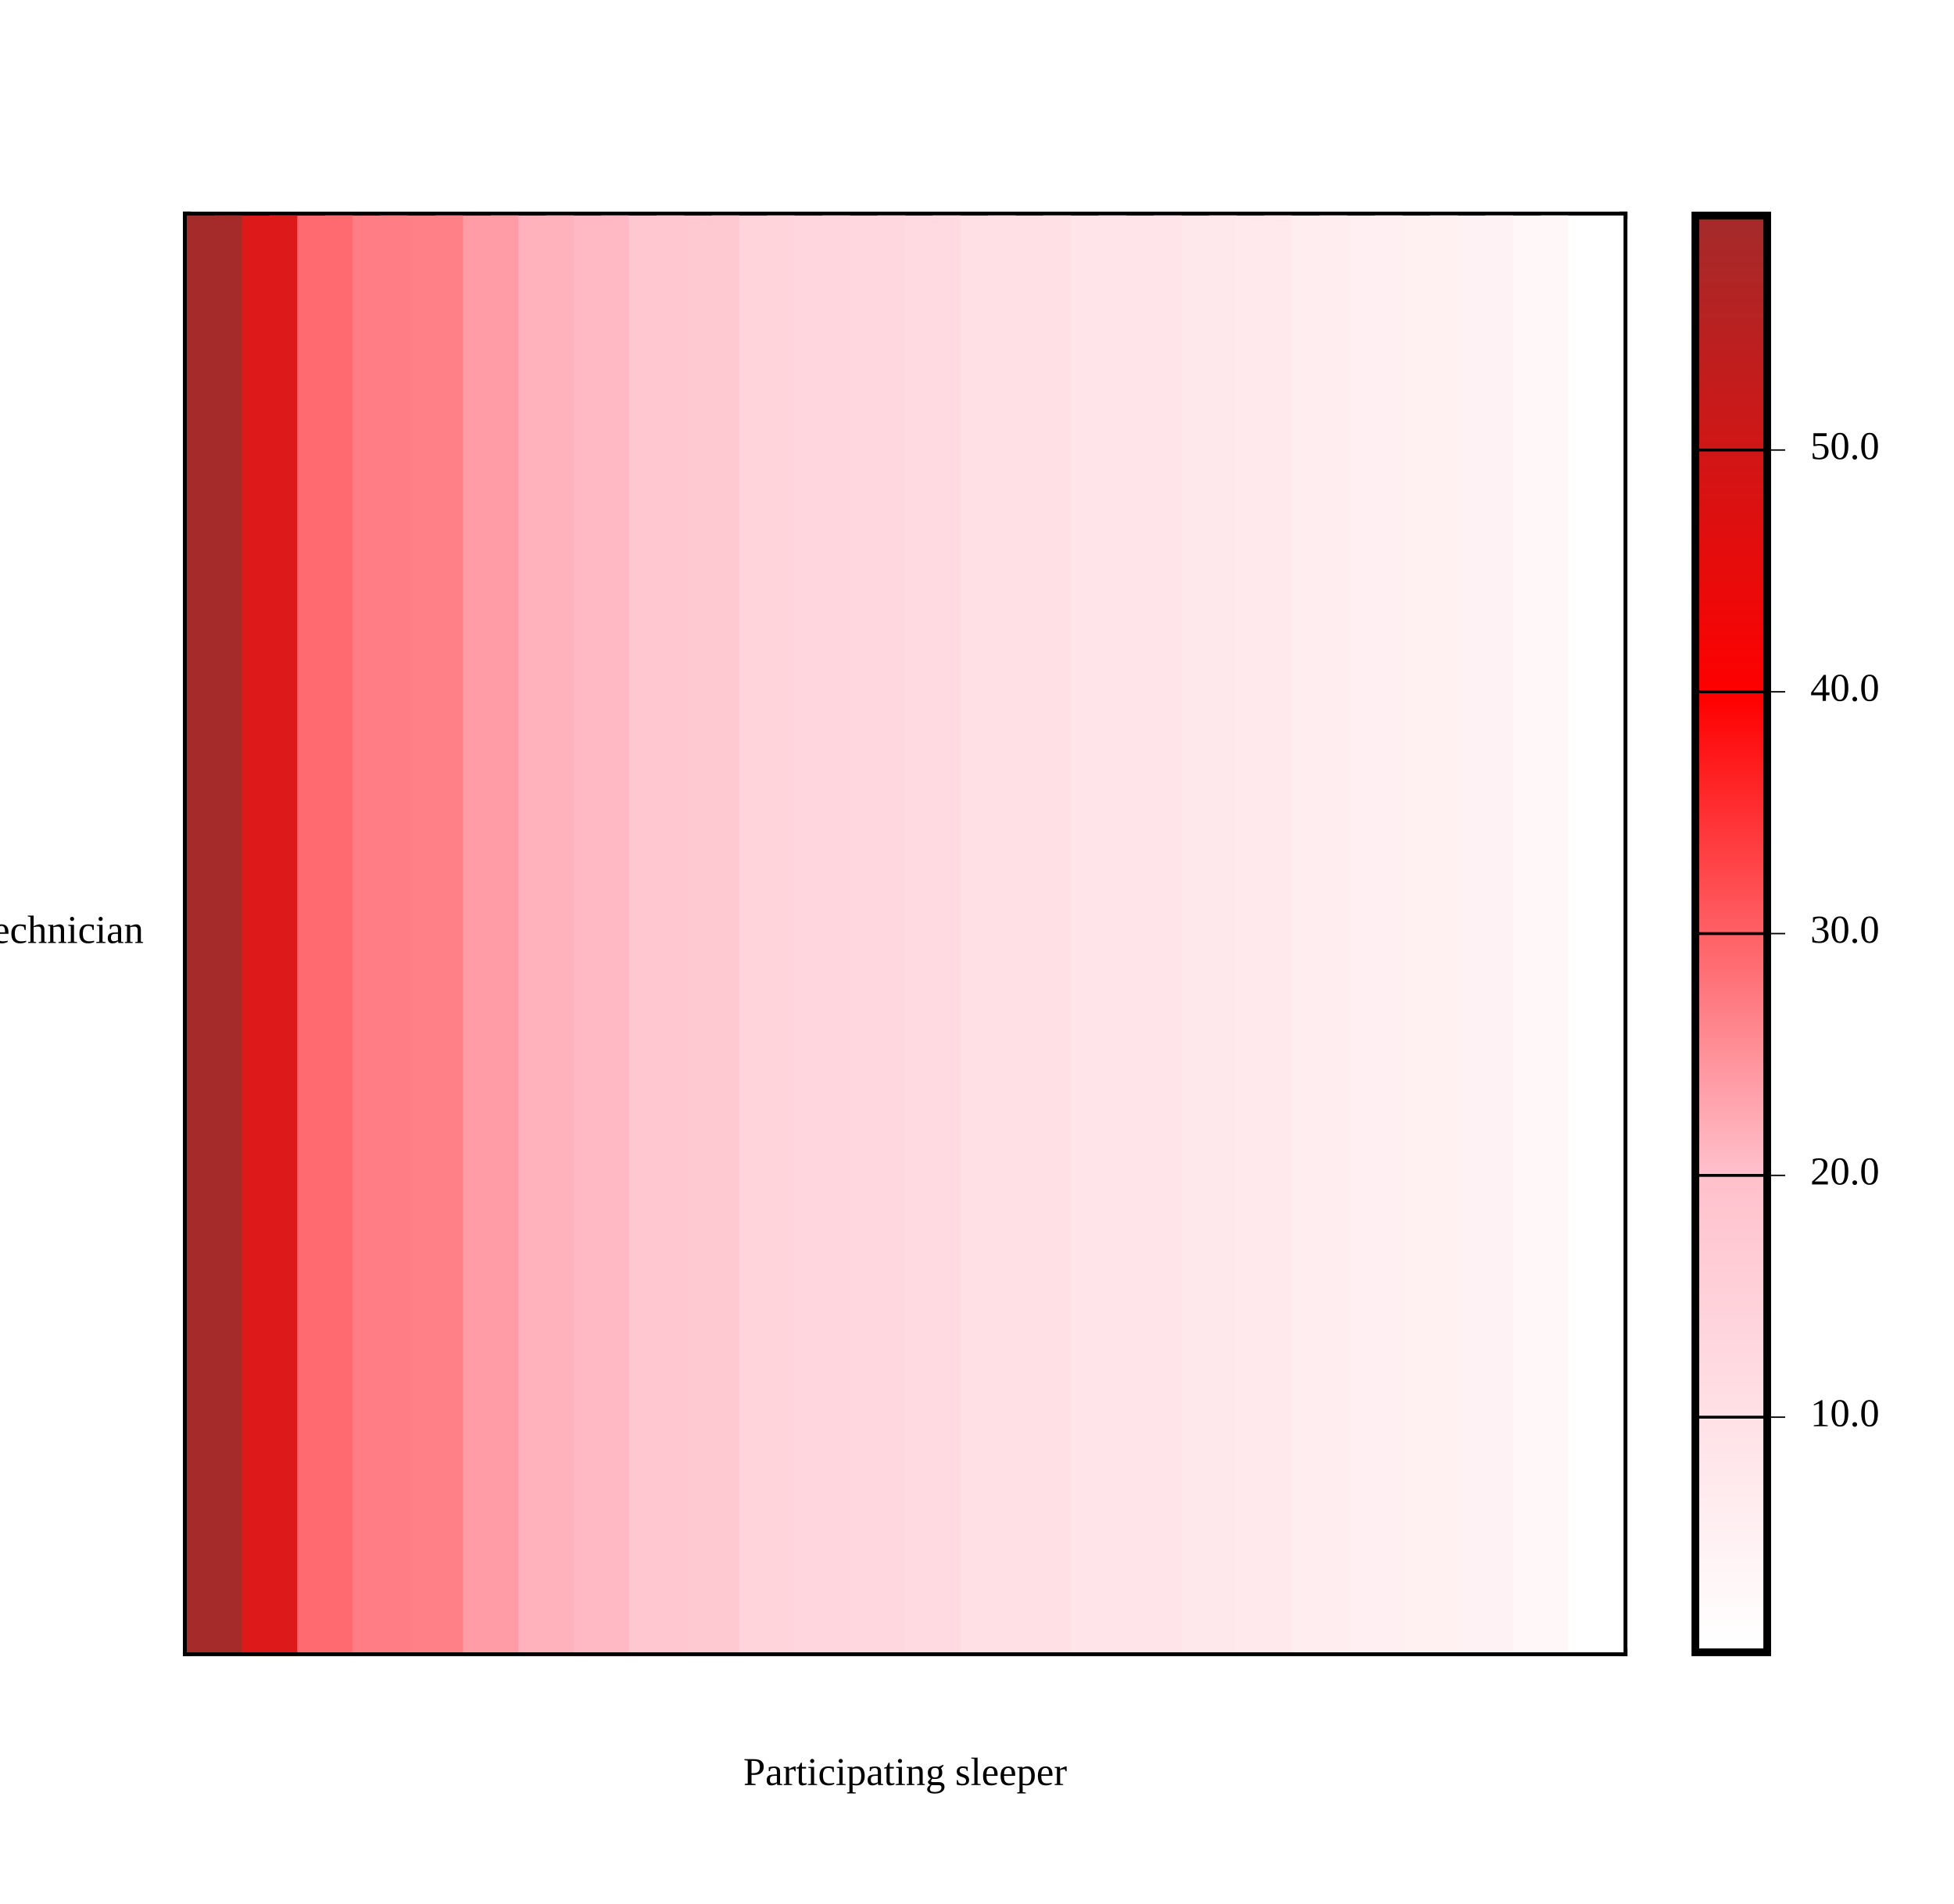
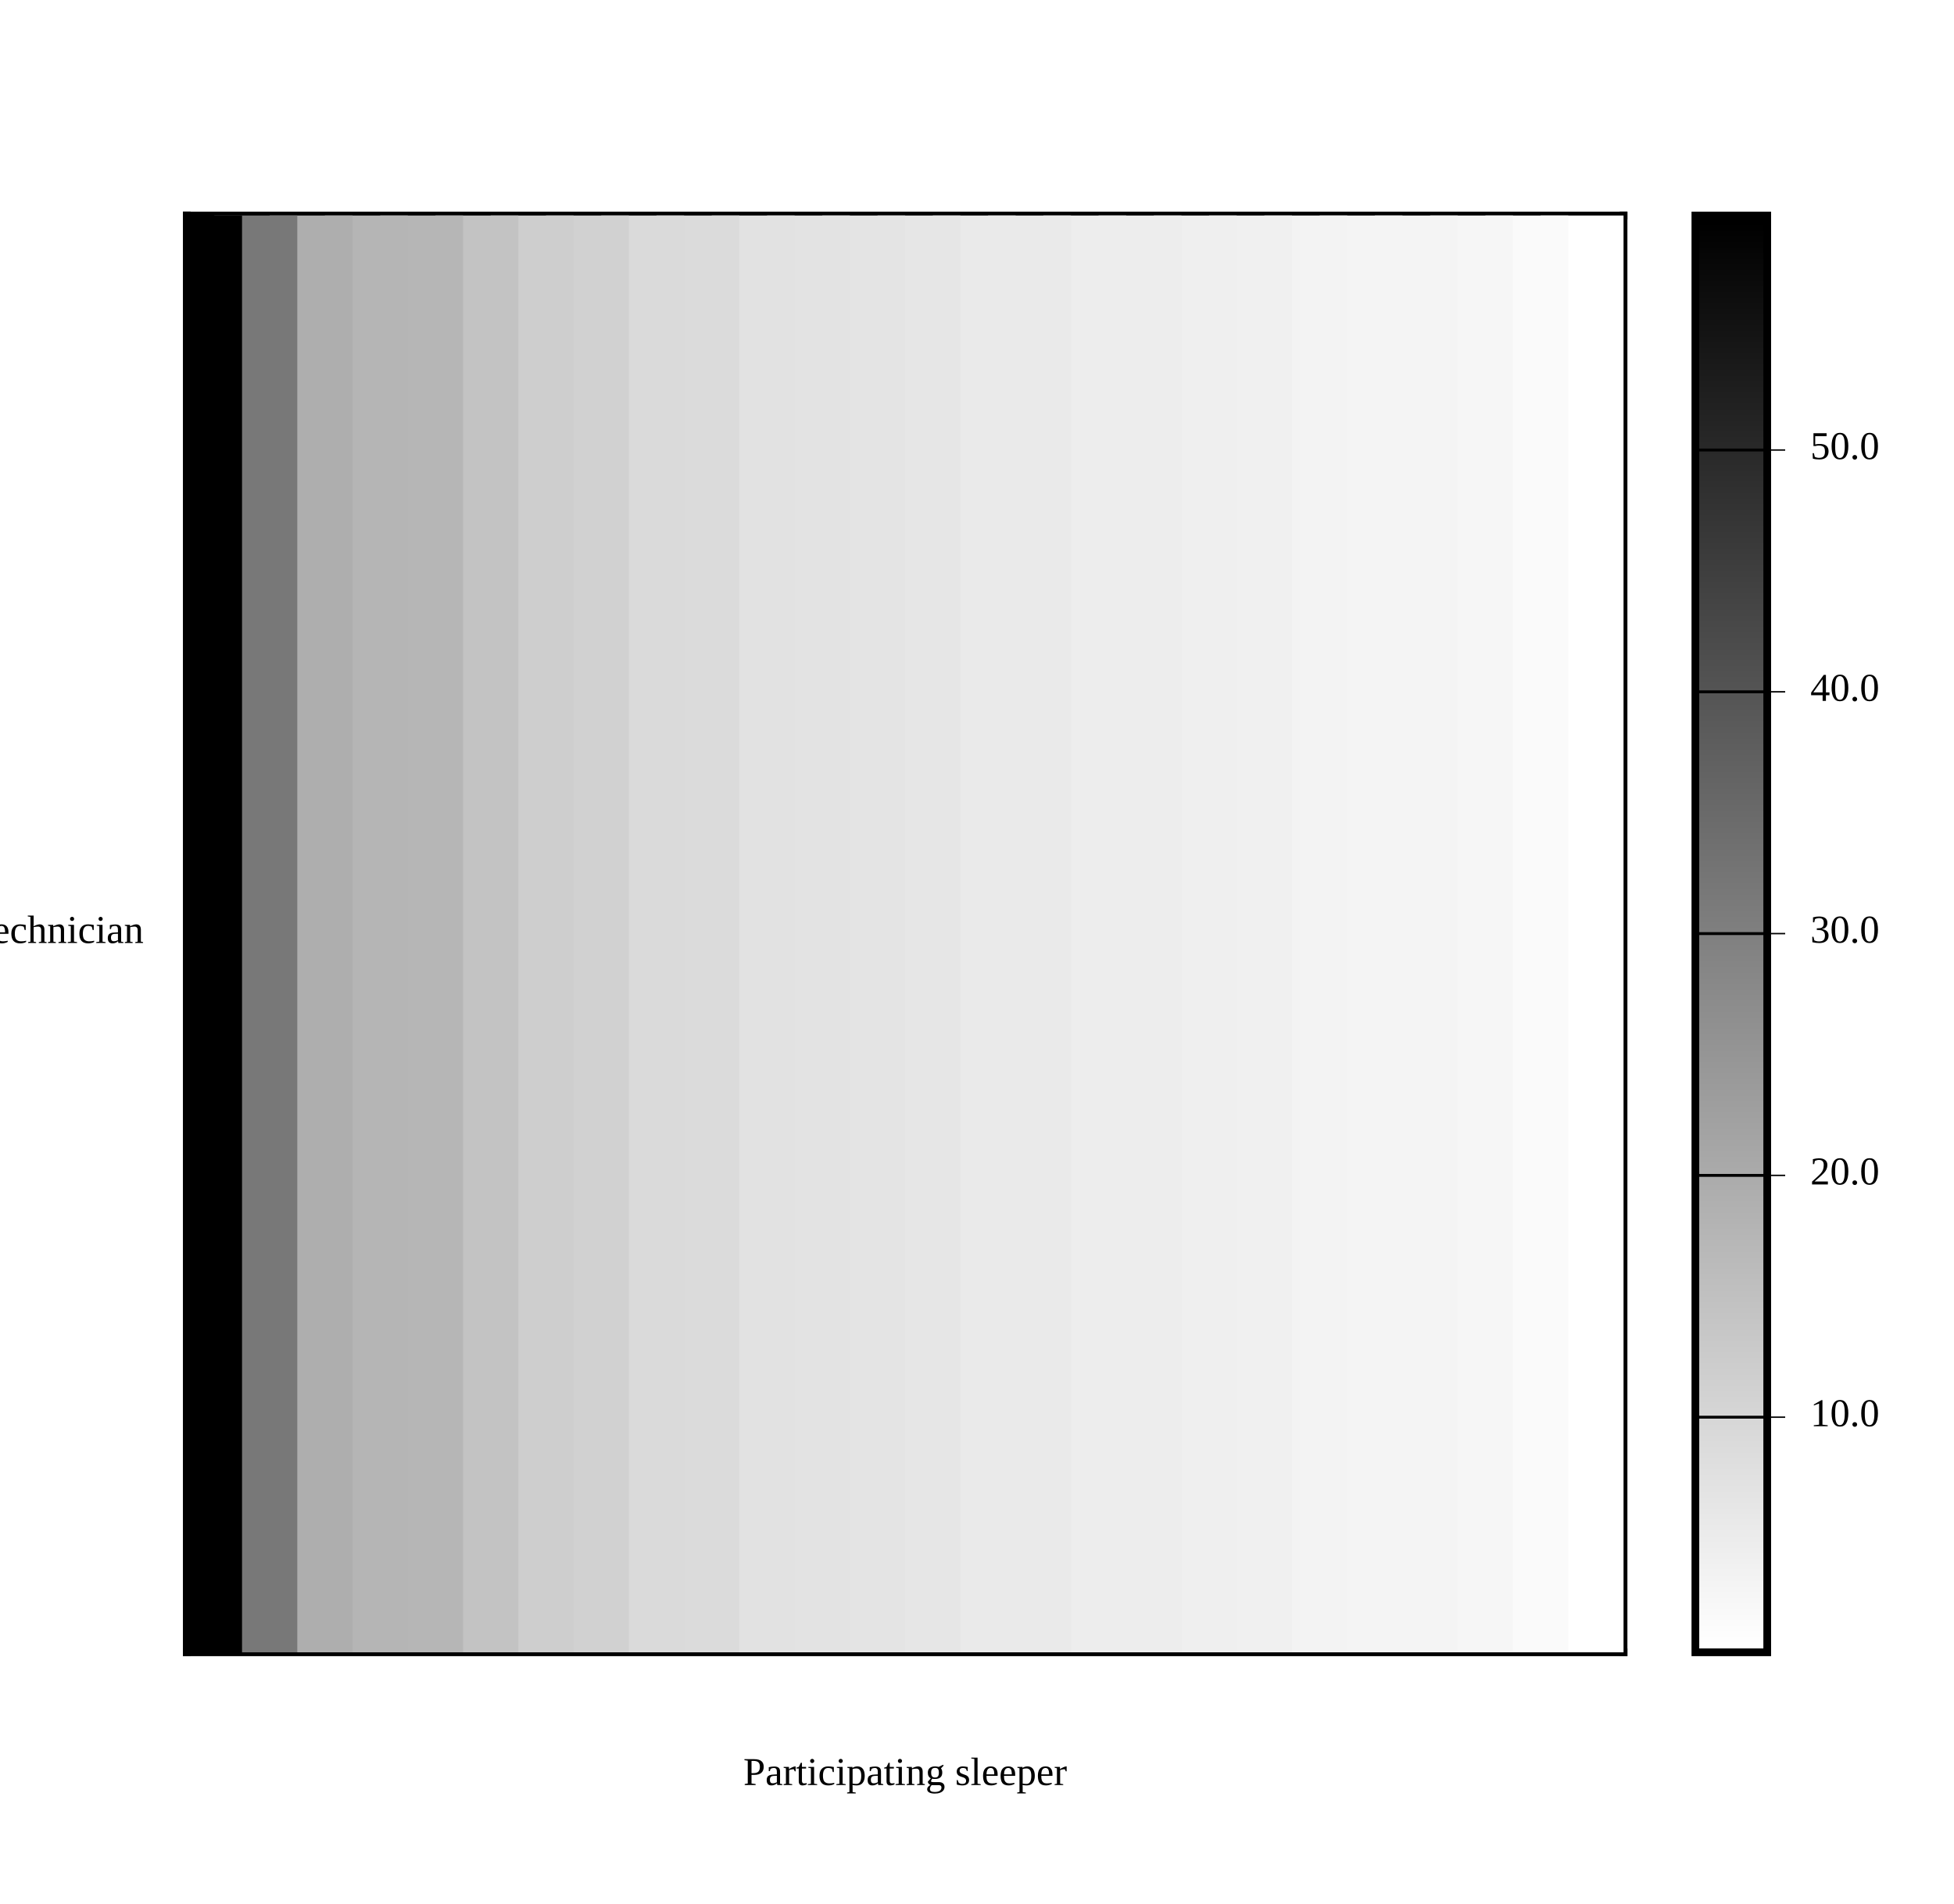
<svg xmlns="http://www.w3.org/2000/svg" height="530" stroke-opacity="1" viewBox="0.0 0.0 544.0 530.0" font-size="1" width="544" stroke="rgb(0,0,0)" version="1.1">
  <defs />
  <g stroke-linejoin="miter" stroke-opacity="1.0" fill-opacity="0.0" stroke="rgb(0,0,0)" stroke-width="0.8" fill="rgb(0,0,0)" stroke-linecap="butt" stroke-miterlimit="10.0">
    <path d="M 52,460 h 400 M 52,380 h 400 M 52,300 h 400 M 52,220 h 400 M 52,140 h 400 M 52,60 h 400 " />
  </g>
  <g stroke-linejoin="miter" stroke-opacity="1.0" fill-opacity="0.0" stroke="rgb(0,0,0)" stroke-width="2.148" fill="rgb(0,0,0)" stroke-linecap="square" stroke-miterlimit="10.0">
    <path d="M 52,460 v -400 M 452,460 v -400 " />
  </g>
  <g stroke-linejoin="miter" stroke-opacity="1.0" fill-opacity="1.0" font-size="11.0px" stroke="rgb(0,0,0)" stroke-width="2.148" fill="rgb(0,0,0)" stroke-linecap="butt" stroke-miterlimit="10.0">
    <text dominant-baseline="middle" transform="matrix(1,0,0,1,40,260)" stroke="none" text-anchor="end">technician</text>
  </g>
  <g stroke-linejoin="miter" stroke-opacity="1.0" fill-opacity="0.0" stroke="rgb(0,0,0)" stroke-width="0.8" fill="rgb(0,0,0)" stroke-linecap="butt" stroke-miterlimit="10.0">
    <path d="M 52,460 v -400 M 128.923,460 v -400 M 205.846,460 v -400 M 282.769,460 v -400 M 359.692,460 v -400 M 436.615,460 v -400 " />
  </g>
  <g stroke-linejoin="miter" stroke-opacity="1.0" fill-opacity="0.0" stroke="rgb(0,0,0)" stroke-width="2.148" fill="rgb(0,0,0)" stroke-linecap="square" stroke-miterlimit="10.0">
    <path d="M 52,460 h 400 M 52,60 h 400 " />
  </g>
  <g stroke-linejoin="miter" stroke-opacity="1.0" fill-opacity="1.0" font-size="11.0px" stroke="rgb(0,0,0)" stroke-width="2.148" fill="rgb(0,0,0)" stroke-linecap="butt" stroke-miterlimit="10.0">
    <text dominant-baseline="text-before-edge" transform="matrix(1,0,0,1,252,490)" stroke="none" text-anchor="middle">Participating sleeper</text>
  </g>
  <g stroke-linejoin="miter" stroke-opacity="1.0" fill-opacity="1.0" stroke="rgb(0,0,0)" stroke-width="0.0" fill="rgb(255,255,255)" stroke-linecap="butt" stroke-miterlimit="10.0">
    <defs>
      <clipPath id="martamyClip1">
        <path d="M 452,460 l -0,-400 h -400 l -0,400 Z" />
      </clipPath>
    </defs>
    <g clip-path="url(#martamyClip1)">
      <path d="M 452,460 l -0,-400 h -23.077 l -0,400 Z" />
    </g>
  </g>
-   <g stroke-linejoin="miter" stroke-opacity="1.0" fill-opacity="1.0" stroke="rgb(0,0,0)" stroke-width="0.0" fill="rgb(255,247,248)" stroke-linecap="butt" stroke-miterlimit="10.0">
+   <g stroke-linejoin="miter" stroke-opacity="1.0" fill-opacity="1.0" stroke="rgb(0,0,0)" stroke-width="0.0" fill="rgb(250,250,250)" stroke-linecap="butt" stroke-miterlimit="10.0">
    <defs>
      <clipPath id="martamyClip2">
        <path d="M 452,460 l -0,-400 h -400 l -0,400 Z" />
      </clipPath>
    </defs>
    <g clip-path="url(#martamyClip2)">
      <path d="M 436.615,460 l -0,-400 h -23.077 l -0,400 Z" />
    </g>
  </g>
-   <g stroke-linejoin="miter" stroke-opacity="1.0" fill-opacity="1.0" stroke="rgb(0,0,0)" stroke-width="0.0" fill="rgb(255,242,244)" stroke-linecap="butt" stroke-miterlimit="10.0">
+   <g stroke-linejoin="miter" stroke-opacity="1.0" fill-opacity="1.0" stroke="rgb(0,0,0)" stroke-width="0.0" fill="rgb(246,246,246)" stroke-linecap="butt" stroke-miterlimit="10.0">
    <defs>
      <clipPath id="martamyClip3">
        <path d="M 452,460 l -0,-400 h -400 l -0,400 Z" />
      </clipPath>
    </defs>
    <g clip-path="url(#martamyClip3)">
      <path d="M 421.231,460 l -0,-400 h -23.077 l -0,400 Z" />
    </g>
  </g>
-   <g stroke-linejoin="miter" stroke-opacity="1.0" fill-opacity="1.0" stroke="rgb(0,0,0)" stroke-width="0.0" fill="rgb(255,240,242)" stroke-linecap="butt" stroke-miterlimit="10.0">
+   <g stroke-linejoin="miter" stroke-opacity="1.0" fill-opacity="1.0" stroke="rgb(0,0,0)" stroke-width="0.0" fill="rgb(244,244,244)" stroke-linecap="butt" stroke-miterlimit="10.0">
    <defs>
      <clipPath id="martamyClip4">
        <path d="M 452,460 l -0,-400 h -400 l -0,400 Z" />
      </clipPath>
    </defs>
    <g clip-path="url(#martamyClip4)">
      <path d="M 405.846,460 l -0,-400 h -23.077 l -0,400 Z" />
    </g>
  </g>
-   <g stroke-linejoin="miter" stroke-opacity="1.0" fill-opacity="1.0" stroke="rgb(0,0,0)" stroke-width="0.0" fill="rgb(255,239,242)" stroke-linecap="butt" stroke-miterlimit="10.0">
+   <g stroke-linejoin="miter" stroke-opacity="1.0" fill-opacity="1.0" stroke="rgb(0,0,0)" stroke-width="0.0" fill="rgb(244,244,244)" stroke-linecap="butt" stroke-miterlimit="10.0">
    <defs>
      <clipPath id="martamyClip5">
        <path d="M 452,460 l -0,-400 h -400 l -0,400 Z" />
      </clipPath>
    </defs>
    <g clip-path="url(#martamyClip5)">
      <path d="M 390.462,460 l -0,-400 h -23.077 l -0,400 Z" />
    </g>
  </g>
-   <g stroke-linejoin="miter" stroke-opacity="1.0" fill-opacity="1.0" stroke="rgb(0,0,0)" stroke-width="0.0" fill="rgb(255,237,240)" stroke-linecap="butt" stroke-miterlimit="10.0">
+   <g stroke-linejoin="miter" stroke-opacity="1.0" fill-opacity="1.0" stroke="rgb(0,0,0)" stroke-width="0.0" fill="rgb(243,243,243)" stroke-linecap="butt" stroke-miterlimit="10.0">
    <defs>
      <clipPath id="martamyClip6">
        <path d="M 452,460 l -0,-400 h -400 l -0,400 Z" />
      </clipPath>
    </defs>
    <g clip-path="url(#martamyClip6)">
      <path d="M 375.077,460 l -0,-400 h -23.077 l -0,400 Z" />
    </g>
  </g>
-   <g stroke-linejoin="miter" stroke-opacity="1.0" fill-opacity="1.0" stroke="rgb(0,0,0)" stroke-width="0.0" fill="rgb(255,233,236)" stroke-linecap="butt" stroke-miterlimit="10.0">
+   <g stroke-linejoin="miter" stroke-opacity="1.0" fill-opacity="1.0" stroke="rgb(0,0,0)" stroke-width="0.0" fill="rgb(240,240,240)" stroke-linecap="butt" stroke-miterlimit="10.0">
    <defs>
      <clipPath id="martamyClip7">
        <path d="M 452,460 l -0,-400 h -400 l -0,400 Z" />
      </clipPath>
    </defs>
    <g clip-path="url(#martamyClip7)">
      <path d="M 359.692,460 l -0,-400 h -23.077 l -0,400 Z" />
    </g>
  </g>
-   <g stroke-linejoin="miter" stroke-opacity="1.0" fill-opacity="1.0" stroke="rgb(0,0,0)" stroke-width="0.0" fill="rgb(255,232,236)" stroke-linecap="butt" stroke-miterlimit="10.0">
+   <g stroke-linejoin="miter" stroke-opacity="1.0" fill-opacity="1.0" stroke="rgb(0,0,0)" stroke-width="0.0" fill="rgb(239,239,239)" stroke-linecap="butt" stroke-miterlimit="10.0">
    <defs>
      <clipPath id="martamyClip8">
        <path d="M 452,460 l -0,-400 h -400 l -0,400 Z" />
      </clipPath>
    </defs>
    <g clip-path="url(#martamyClip8)">
      <path d="M 344.308,460 l -0,-400 h -23.077 l -0,400 Z" />
    </g>
  </g>
-   <g stroke-linejoin="miter" stroke-opacity="1.0" fill-opacity="1.0" stroke="rgb(0,0,0)" stroke-width="0.0" fill="rgb(255,229,233)" stroke-linecap="butt" stroke-miterlimit="10.0">
+   <g stroke-linejoin="miter" stroke-opacity="1.0" fill-opacity="1.0" stroke="rgb(0,0,0)" stroke-width="0.0" fill="rgb(237,237,237)" stroke-linecap="butt" stroke-miterlimit="10.0">
    <defs>
      <clipPath id="martamyClip9">
        <path d="M 452,460 l -0,-400 h -400 l -0,400 Z" />
      </clipPath>
    </defs>
    <g clip-path="url(#martamyClip9)">
      <path d="M 328.923,460 l -0,-400 h -23.077 l -0,400 Z" />
    </g>
  </g>
-   <g stroke-linejoin="miter" stroke-opacity="1.0" fill-opacity="1.0" stroke="rgb(0,0,0)" stroke-width="0.0" fill="rgb(255,229,233)" stroke-linecap="butt" stroke-miterlimit="10.0">
+   <g stroke-linejoin="miter" stroke-opacity="1.0" fill-opacity="1.0" stroke="rgb(0,0,0)" stroke-width="0.0" fill="rgb(237,237,237)" stroke-linecap="butt" stroke-miterlimit="10.0">
    <defs>
      <clipPath id="martamyClip10">
        <path d="M 452,460 l -0,-400 h -400 l -0,400 Z" />
      </clipPath>
    </defs>
    <g clip-path="url(#martamyClip10)">
      <path d="M 313.538,460 l -0,-400 h -23.077 l -0,400 Z" />
    </g>
  </g>
-   <g stroke-linejoin="miter" stroke-opacity="1.0" fill-opacity="1.0" stroke="rgb(0,0,0)" stroke-width="0.0" fill="rgb(255,224,229)" stroke-linecap="butt" stroke-miterlimit="10.0">
+   <g stroke-linejoin="miter" stroke-opacity="1.0" fill-opacity="1.0" stroke="rgb(0,0,0)" stroke-width="0.0" fill="rgb(234,234,234)" stroke-linecap="butt" stroke-miterlimit="10.0">
    <defs>
      <clipPath id="martamyClip11">
        <path d="M 452,460 l -0,-400 h -400 l -0,400 Z" />
      </clipPath>
    </defs>
    <g clip-path="url(#martamyClip11)">
      <path d="M 298.154,460 l -0,-400 h -23.077 l -0,400 Z" />
    </g>
  </g>
-   <g stroke-linejoin="miter" stroke-opacity="1.0" fill-opacity="1.0" stroke="rgb(0,0,0)" stroke-width="0.0" fill="rgb(255,224,229)" stroke-linecap="butt" stroke-miterlimit="10.0">
+   <g stroke-linejoin="miter" stroke-opacity="1.0" fill-opacity="1.0" stroke="rgb(0,0,0)" stroke-width="0.0" fill="rgb(234,234,234)" stroke-linecap="butt" stroke-miterlimit="10.0">
    <defs>
      <clipPath id="martamyClip12">
        <path d="M 452,460 l -0,-400 h -400 l -0,400 Z" />
      </clipPath>
    </defs>
    <g clip-path="url(#martamyClip12)">
      <path d="M 282.769,460 l -0,-400 h -23.077 l -0,400 Z" />
    </g>
  </g>
-   <g stroke-linejoin="miter" stroke-opacity="1.0" fill-opacity="1.0" stroke="rgb(0,0,0)" stroke-width="0.0" fill="rgb(255,218,224)" stroke-linecap="butt" stroke-miterlimit="10.0">
+   <g stroke-linejoin="miter" stroke-opacity="1.0" fill-opacity="1.0" stroke="rgb(0,0,0)" stroke-width="0.0" fill="rgb(230,230,230)" stroke-linecap="butt" stroke-miterlimit="10.0">
    <defs>
      <clipPath id="martamyClip13">
        <path d="M 452,460 l -0,-400 h -400 l -0,400 Z" />
      </clipPath>
    </defs>
    <g clip-path="url(#martamyClip13)">
      <path d="M 267.385,460 l -0,-400 h -23.077 l -0,400 Z" />
    </g>
  </g>
-   <g stroke-linejoin="miter" stroke-opacity="1.0" fill-opacity="1.0" stroke="rgb(0,0,0)" stroke-width="0.0" fill="rgb(255,215,222)" stroke-linecap="butt" stroke-miterlimit="10.0">
+   <g stroke-linejoin="miter" stroke-opacity="1.0" fill-opacity="1.0" stroke="rgb(0,0,0)" stroke-width="0.0" fill="rgb(228,228,228)" stroke-linecap="butt" stroke-miterlimit="10.0">
    <defs>
      <clipPath id="martamyClip14">
        <path d="M 452,460 l -0,-400 h -400 l -0,400 Z" />
      </clipPath>
    </defs>
    <g clip-path="url(#martamyClip14)">
      <path d="M 252,460 l -0,-400 h -23.077 l -0,400 Z" />
    </g>
  </g>
-   <g stroke-linejoin="miter" stroke-opacity="1.0" fill-opacity="1.0" stroke="rgb(0,0,0)" stroke-width="0.0" fill="rgb(255,214,221)" stroke-linecap="butt" stroke-miterlimit="10.0">
+   <g stroke-linejoin="miter" stroke-opacity="1.0" fill-opacity="1.0" stroke="rgb(0,0,0)" stroke-width="0.0" fill="rgb(227,227,227)" stroke-linecap="butt" stroke-miterlimit="10.0">
    <defs>
      <clipPath id="martamyClip15">
        <path d="M 452,460 l -0,-400 h -400 l -0,400 Z" />
      </clipPath>
    </defs>
    <g clip-path="url(#martamyClip15)">
      <path d="M 236.615,460 l -0,-400 h -23.077 l -0,400 Z" />
    </g>
  </g>
-   <g stroke-linejoin="miter" stroke-opacity="1.0" fill-opacity="1.0" stroke="rgb(0,0,0)" stroke-width="0.0" fill="rgb(255,212,219)" stroke-linecap="butt" stroke-miterlimit="10.0">
+   <g stroke-linejoin="miter" stroke-opacity="1.0" fill-opacity="1.0" stroke="rgb(0,0,0)" stroke-width="0.0" fill="rgb(226,226,226)" stroke-linecap="butt" stroke-miterlimit="10.0">
    <defs>
      <clipPath id="martamyClip16">
        <path d="M 452,460 l -0,-400 h -400 l -0,400 Z" />
      </clipPath>
    </defs>
    <g clip-path="url(#martamyClip16)">
      <path d="M 221.231,460 l -0,-400 h -23.077 l -0,400 Z" />
    </g>
  </g>
-   <g stroke-linejoin="miter" stroke-opacity="1.0" fill-opacity="1.0" stroke="rgb(0,0,0)" stroke-width="0.0" fill="rgb(255,201,210)" stroke-linecap="butt" stroke-miterlimit="10.0">
+   <g stroke-linejoin="miter" stroke-opacity="1.0" fill-opacity="1.0" stroke="rgb(0,0,0)" stroke-width="0.0" fill="rgb(219,219,219)" stroke-linecap="butt" stroke-miterlimit="10.0">
    <defs>
      <clipPath id="martamyClip17">
        <path d="M 452,460 l -0,-400 h -400 l -0,400 Z" />
      </clipPath>
    </defs>
    <g clip-path="url(#martamyClip17)">
      <path d="M 205.846,460 l -0,-400 h -23.077 l -0,400 Z" />
    </g>
  </g>
-   <g stroke-linejoin="miter" stroke-opacity="1.0" fill-opacity="1.0" stroke="rgb(0,0,0)" stroke-width="0.0" fill="rgb(255,200,209)" stroke-linecap="butt" stroke-miterlimit="10.0">
+   <g stroke-linejoin="miter" stroke-opacity="1.0" fill-opacity="1.0" stroke="rgb(0,0,0)" stroke-width="0.0" fill="rgb(218,218,218)" stroke-linecap="butt" stroke-miterlimit="10.0">
    <defs>
      <clipPath id="martamyClip18">
        <path d="M 452,460 l -0,-400 h -400 l -0,400 Z" />
      </clipPath>
    </defs>
    <g clip-path="url(#martamyClip18)">
      <path d="M 190.462,460 l -0,-400 h -23.077 l -0,400 Z" />
    </g>
  </g>
-   <g stroke-linejoin="miter" stroke-opacity="1.0" fill-opacity="1.0" stroke="rgb(0,0,0)" stroke-width="0.0" fill="rgb(255,185,196)" stroke-linecap="butt" stroke-miterlimit="10.0">
+   <g stroke-linejoin="miter" stroke-opacity="1.0" fill-opacity="1.0" stroke="rgb(0,0,0)" stroke-width="0.0" fill="rgb(209,209,209)" stroke-linecap="butt" stroke-miterlimit="10.0">
    <defs>
      <clipPath id="martamyClip19">
        <path d="M 452,460 l -0,-400 h -400 l -0,400 Z" />
      </clipPath>
    </defs>
    <g clip-path="url(#martamyClip19)">
      <path d="M 175.077,460 l -0,-400 h -23.077 l -0,400 Z" />
    </g>
  </g>
-   <g stroke-linejoin="miter" stroke-opacity="1.0" fill-opacity="1.0" stroke="rgb(0,0,0)" stroke-width="0.0" fill="rgb(255,178,188)" stroke-linecap="butt" stroke-miterlimit="10.0">
+   <g stroke-linejoin="miter" stroke-opacity="1.0" fill-opacity="1.0" stroke="rgb(0,0,0)" stroke-width="0.0" fill="rgb(206,206,206)" stroke-linecap="butt" stroke-miterlimit="10.0">
    <defs>
      <clipPath id="martamyClip20">
        <path d="M 452,460 l -0,-400 h -400 l -0,400 Z" />
      </clipPath>
    </defs>
    <g clip-path="url(#martamyClip20)">
      <path d="M 159.692,460 l -0,-400 h -23.077 l -0,400 Z" />
    </g>
  </g>
-   <g stroke-linejoin="miter" stroke-opacity="1.0" fill-opacity="1.0" stroke="rgb(0,0,0)" stroke-width="0.0" fill="rgb(255,156,165)" stroke-linecap="butt" stroke-miterlimit="10.0">
+   <g stroke-linejoin="miter" stroke-opacity="1.0" fill-opacity="1.0" stroke="rgb(0,0,0)" stroke-width="0.0" fill="rgb(195,195,195)" stroke-linecap="butt" stroke-miterlimit="10.0">
    <defs>
      <clipPath id="martamyClip21">
        <path d="M 452,460 l -0,-400 h -400 l -0,400 Z" />
      </clipPath>
    </defs>
    <g clip-path="url(#martamyClip21)">
      <path d="M 144.308,460 l -0,-400 h -23.077 l -0,400 Z" />
    </g>
  </g>
-   <g stroke-linejoin="miter" stroke-opacity="1.0" fill-opacity="1.0" stroke="rgb(0,0,0)" stroke-width="0.0" fill="rgb(255,128,135)" stroke-linecap="butt" stroke-miterlimit="10.0">
+   <g stroke-linejoin="miter" stroke-opacity="1.0" fill-opacity="1.0" stroke="rgb(0,0,0)" stroke-width="0.0" fill="rgb(182,182,182)" stroke-linecap="butt" stroke-miterlimit="10.0">
    <defs>
      <clipPath id="martamyClip22">
        <path d="M 452,460 l -0,-400 h -400 l -0,400 Z" />
      </clipPath>
    </defs>
    <g clip-path="url(#martamyClip22)">
      <path d="M 128.923,460 l -0,-400 h -23.077 l -0,400 Z" />
    </g>
  </g>
-   <g stroke-linejoin="miter" stroke-opacity="1.0" fill-opacity="1.0" stroke="rgb(0,0,0)" stroke-width="0.0" fill="rgb(255,125,132)" stroke-linecap="butt" stroke-miterlimit="10.0">
+   <g stroke-linejoin="miter" stroke-opacity="1.0" fill-opacity="1.0" stroke="rgb(0,0,0)" stroke-width="0.0" fill="rgb(181,181,181)" stroke-linecap="butt" stroke-miterlimit="10.0">
    <defs>
      <clipPath id="martamyClip23">
        <path d="M 452,460 l -0,-400 h -400 l -0,400 Z" />
      </clipPath>
    </defs>
    <g clip-path="url(#martamyClip23)">
      <path d="M 113.538,460 l -0,-400 h -23.077 l -0,400 Z" />
    </g>
  </g>
-   <g stroke-linejoin="miter" stroke-opacity="1.0" fill-opacity="1.0" stroke="rgb(0,0,0)" stroke-width="0.0" fill="rgb(255,106,112)" stroke-linecap="butt" stroke-miterlimit="10.0">
+   <g stroke-linejoin="miter" stroke-opacity="1.0" fill-opacity="1.0" stroke="rgb(0,0,0)" stroke-width="0.0" fill="rgb(174,174,174)" stroke-linecap="butt" stroke-miterlimit="10.0">
    <defs>
      <clipPath id="martamyClip24">
        <path d="M 452,460 l -0,-400 h -400 l -0,400 Z" />
      </clipPath>
    </defs>
    <g clip-path="url(#martamyClip24)">
      <path d="M 98.154,460 l -0,-400 h -23.077 l -0,400 Z" />
    </g>
  </g>
-   <g stroke-linejoin="miter" stroke-opacity="1.0" fill-opacity="1.0" stroke="rgb(0,0,0)" stroke-width="0.0" fill="rgb(222,25,25)" stroke-linecap="butt" stroke-miterlimit="10.0">
+   <g stroke-linejoin="miter" stroke-opacity="1.0" fill-opacity="1.0" stroke="rgb(0,0,0)" stroke-width="0.0" fill="rgb(120,120,120)" stroke-linecap="butt" stroke-miterlimit="10.0">
    <defs>
      <clipPath id="martamyClip25">
        <path d="M 452,460 l -0,-400 h -400 l -0,400 Z" />
      </clipPath>
    </defs>
    <g clip-path="url(#martamyClip25)">
      <path d="M 82.769,460 l -0,-400 h -23.077 l -0,400 Z" />
    </g>
  </g>
-   <g stroke-linejoin="miter" stroke-opacity="1.0" fill-opacity="1.0" stroke="rgb(0,0,0)" stroke-width="0.0" fill="rgb(165,42,42)" stroke-linecap="butt" stroke-miterlimit="10.0">
+   <g stroke-linejoin="miter" stroke-opacity="1.0" fill-opacity="1.0" stroke="rgb(0,0,0)" stroke-width="0.0" fill="rgb(0,0,0)" stroke-linecap="butt" stroke-miterlimit="10.0">
    <defs>
      <clipPath id="martamyClip26">
        <path d="M 452,460 l -0,-400 h -400 l -0,400 Z" />
      </clipPath>
    </defs>
    <g clip-path="url(#martamyClip26)">
      <path d="M 67.385,460 l -0,-400 h -15.385 l -0,400 Z" />
    </g>
  </g>
  <g stroke-linejoin="miter" stroke-opacity="1.0" fill-opacity="1.0" font-size="11.0px" stroke="rgb(0,0,0)" stroke-width="2.148" fill="rgb(0,0,0)" stroke-linecap="butt" stroke-miterlimit="10.0">
    <text dominant-baseline="middle" transform="matrix(1,0,0,1,504,125.2848)" stroke="none" text-anchor="start">50.0</text>
  </g>
  <g stroke-linejoin="miter" stroke-opacity="1.0" fill-opacity="1.0" font-size="11.0px" stroke="rgb(0,0,0)" stroke-width="2.148" fill="rgb(0,0,0)" stroke-linecap="butt" stroke-miterlimit="10.0">
    <text dominant-baseline="middle" transform="matrix(1,0,0,1,504,192.5993)" stroke="none" text-anchor="start">40.0</text>
  </g>
  <g stroke-linejoin="miter" stroke-opacity="1.0" fill-opacity="1.0" font-size="11.0px" stroke="rgb(0,0,0)" stroke-width="2.148" fill="rgb(0,0,0)" stroke-linecap="butt" stroke-miterlimit="10.0">
    <text dominant-baseline="middle" transform="matrix(1,0,0,1,504,259.9137)" stroke="none" text-anchor="start">30.0</text>
  </g>
  <g stroke-linejoin="miter" stroke-opacity="1.0" fill-opacity="1.0" font-size="11.0px" stroke="rgb(0,0,0)" stroke-width="2.148" fill="rgb(0,0,0)" stroke-linecap="butt" stroke-miterlimit="10.0">
    <text dominant-baseline="middle" transform="matrix(1,0,0,1,504,327.2281)" stroke="none" text-anchor="start">20.0</text>
  </g>
  <g stroke-linejoin="miter" stroke-opacity="1.0" fill-opacity="1.0" font-size="11.0px" stroke="rgb(0,0,0)" stroke-width="2.148" fill="rgb(0,0,0)" stroke-linecap="butt" stroke-miterlimit="10.0">
    <text dominant-baseline="middle" transform="matrix(1,0,0,1,504,394.5425)" stroke="none" text-anchor="start">10.0</text>
  </g>
  <defs>
    <linearGradient x2="0.5" y1="0" gradientUnits="userSpaceOnUse" spreadMethod="pad" gradientTransform="matrix(-0,-400,-20,-0,482,260)" id="gradient74" y2="0" x1="-0.5">
      <stop stop-opacity="1" offset="0" stop-color="rgb(255,255,255)" />
-       <stop stop-opacity="1" offset="0.333" stop-color="rgb(255,192,203)" />
-       <stop stop-opacity="1" offset="0.667" stop-color="rgb(255,0,0)" />
-       <stop stop-opacity="1" offset="1" stop-color="rgb(165,42,42)" />
+       <stop stop-opacity="1" offset="1" stop-color="rgb(0,0,0)" />
    </linearGradient>
  </defs>
  <g stroke-linejoin="miter" stroke-opacity="1.0" fill-opacity="1" stroke="rgb(0,0,0)" stroke-width="0.0" fill="url(#gradient74)" stroke-linecap="butt" stroke-miterlimit="10.0">
    <path d="M 492,60 l -20,0 v 400 l 20,0 Z" />
  </g>
  <g stroke-linejoin="miter" stroke-opacity="1.0" fill-opacity="0.0" stroke="rgb(0,0,0)" stroke-width="0.8" fill="rgb(0,0,0)" stroke-linecap="butt" stroke-miterlimit="10.0">
    <path d="M 492,394.543 h -20 M 492,327.228 h -20 M 492,259.914 h -20 M 492,192.599 h -20 M 492,125.285 h -20 " />
  </g>
  <g stroke-linejoin="miter" stroke-opacity="1.0" fill-opacity="0.0" stroke="rgb(0,0,0)" stroke-width="0.4" fill="rgb(0,0,0)" stroke-linecap="butt" stroke-miterlimit="10.0">
    <path d="M 497,125.285 h -10 " />
  </g>
  <g stroke-linejoin="miter" stroke-opacity="1.0" fill-opacity="0.0" stroke="rgb(0,0,0)" stroke-width="0.4" fill="rgb(0,0,0)" stroke-linecap="butt" stroke-miterlimit="10.0">
    <path d="M 497,192.599 h -10 " />
  </g>
  <g stroke-linejoin="miter" stroke-opacity="1.0" fill-opacity="0.0" stroke="rgb(0,0,0)" stroke-width="0.4" fill="rgb(0,0,0)" stroke-linecap="butt" stroke-miterlimit="10.0">
    <path d="M 497,259.914 h -10 " />
  </g>
  <g stroke-linejoin="miter" stroke-opacity="1.0" fill-opacity="0.0" stroke="rgb(0,0,0)" stroke-width="0.4" fill="rgb(0,0,0)" stroke-linecap="butt" stroke-miterlimit="10.0">
    <path d="M 497,327.228 h -10 " />
  </g>
  <g stroke-linejoin="miter" stroke-opacity="1.0" fill-opacity="0.0" stroke="rgb(0,0,0)" stroke-width="0.4" fill="rgb(0,0,0)" stroke-linecap="butt" stroke-miterlimit="10.0">
    <path d="M 497,394.543 h -10 " />
  </g>
  <g stroke-linejoin="miter" stroke-opacity="1.0" fill-opacity="0.0" stroke="rgb(0,0,0)" stroke-width="2.148" fill="rgb(0,0,0)" stroke-linecap="butt" stroke-miterlimit="10.0">
    <path d="M 492,60 l -20,0 v 400 l 20,0 Z" />
  </g>
  <g stroke-linejoin="miter" stroke-opacity="1.0" fill-opacity="1.0" font-size="11.0px" stroke="rgb(0,0,0)" stroke-width="2.148" fill="rgb(0,0,0)" stroke-linecap="butt" stroke-miterlimit="10.0">
    <text dominant-baseline="text-after-edge" transform="matrix(1,0,0,1,252,40)" stroke="none" text-anchor="middle" />
  </g>
</svg>
